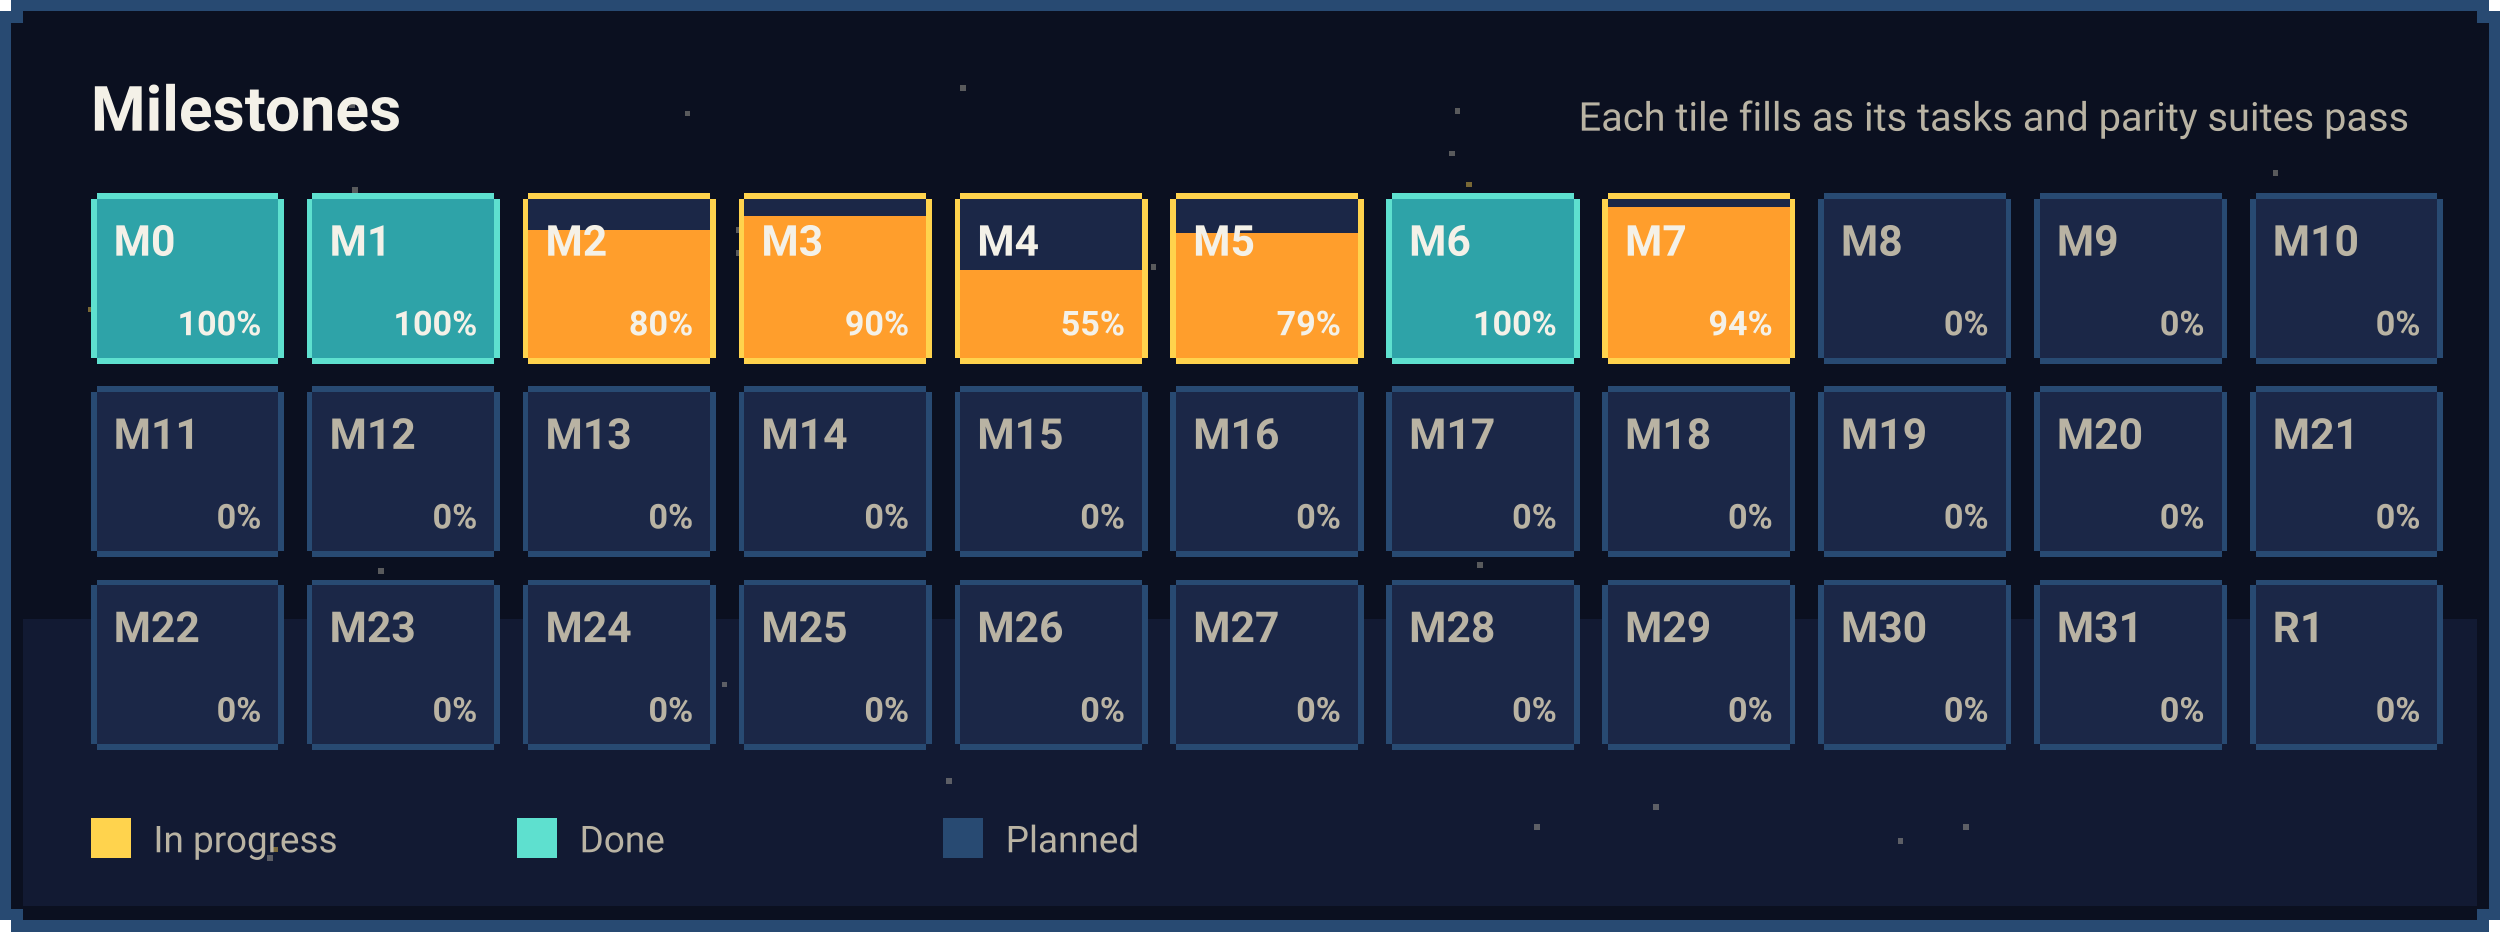
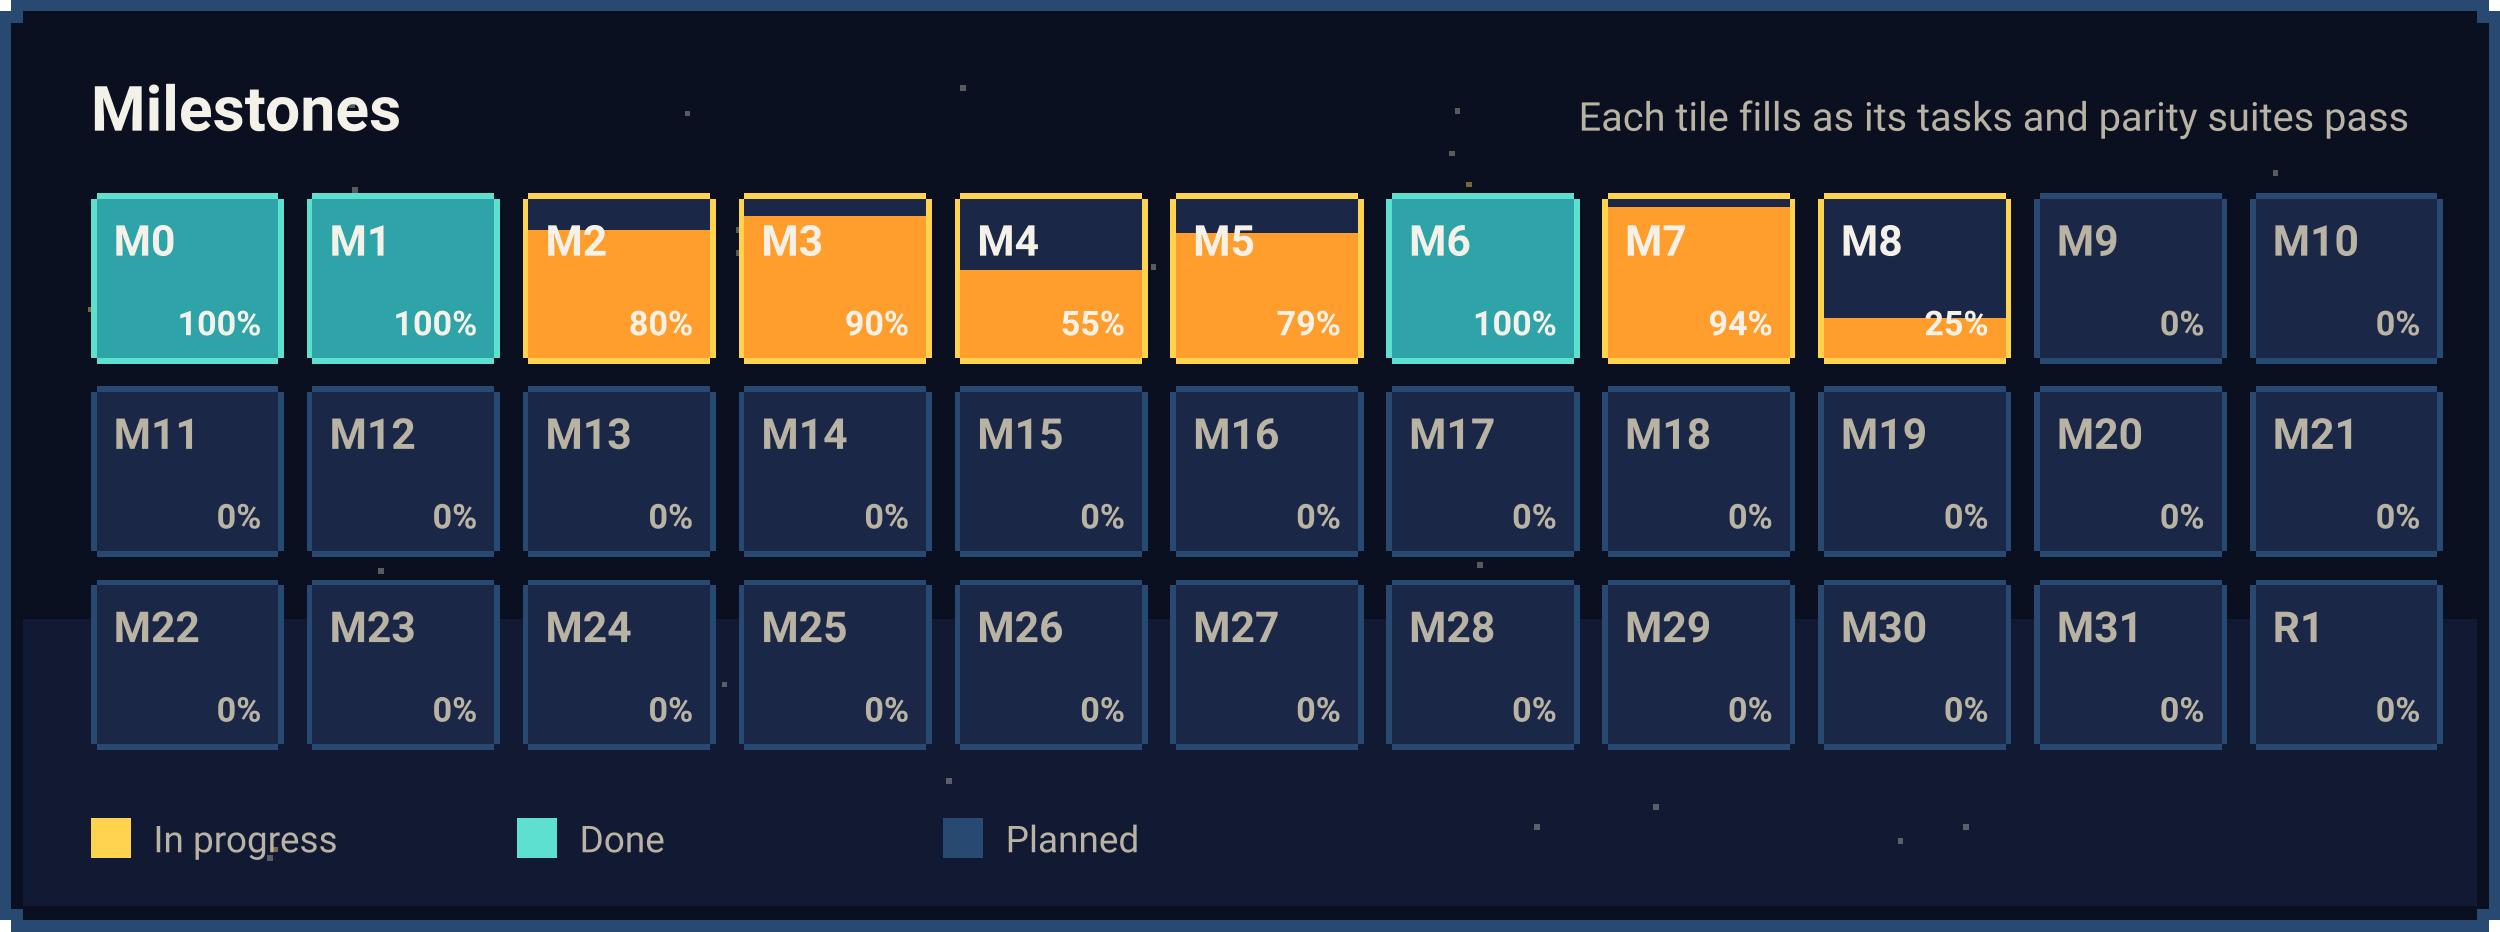
<svg xmlns="http://www.w3.org/2000/svg" width="880" height="328" viewBox="0 0 880 328" shape-rendering="crispEdges">
  <rect x="4" y="0" width="872" height="328" fill="#284A72" />
  <rect x="0" y="4" width="880" height="320" fill="#284A72" />
  <rect x="8" y="4" width="864" height="320" fill="#0B1020" />
  <rect x="4" y="8" width="872" height="312" fill="#0B1020" />
  <rect x="8" y="218" width="864" height="101" fill="#121A33" />
  <rect x="76" y="99" width="2" height="2" fill="#B9B3A3" opacity="0.45" />
  <rect x="607" y="159" width="2" height="2" fill="#FFD34D" opacity="0.45" />
  <rect x="478" y="148" width="2" height="2" fill="#B9B3A3" opacity="0.45" />
  <rect x="609" y="250" width="2" height="2" fill="#B9B3A3" opacity="0.45" />
  <rect x="93" y="138" width="2" height="2" fill="#B9B3A3" opacity="0.45" />
  <rect x="762" y="179" width="2" height="2" fill="#B9B3A3" opacity="0.45" />
  <rect x="133" y="200" width="2" height="2" fill="#B9B3A3" opacity="0.45" />
  <rect x="535" y="238" width="2" height="2" fill="#FFD34D" opacity="0.45" />
  <rect x="691" y="290" width="2" height="2" fill="#B9B3A3" opacity="0.45" />
  <rect x="259" y="80" width="2" height="2" fill="#B9B3A3" opacity="0.45" />
  <rect x="250" y="156" width="2" height="2" fill="#B9B3A3" opacity="0.45" />
  <rect x="90" y="252" width="2" height="2" fill="#B9B3A3" opacity="0.45" />
  <rect x="582" y="283" width="2" height="2" fill="#B9B3A3" opacity="0.45" />
  <rect x="512" y="38" width="2" height="2" fill="#B9B3A3" opacity="0.45" />
  <rect x="540" y="290" width="2" height="2" fill="#B9B3A3" opacity="0.45" />
  <rect x="434" y="179" width="2" height="2" fill="#B9B3A3" opacity="0.45" />
  <rect x="510" y="53" width="2" height="2" fill="#B9B3A3" opacity="0.45" />
  <rect x="242" y="166" width="2" height="2" fill="#B9B3A3" opacity="0.45" />
  <rect x="154" y="120" width="2" height="2" fill="#B9B3A3" opacity="0.45" />
  <rect x="599" y="211" width="2" height="2" fill="#B9B3A3" opacity="0.45" />
  <rect x="516" y="64" width="2" height="2" fill="#FFD34D" opacity="0.45" />
  <rect x="338" y="30" width="2" height="2" fill="#B9B3A3" opacity="0.45" />
  <rect x="254" y="240" width="2" height="2" fill="#B9B3A3" opacity="0.45" />
  <rect x="800" y="60" width="2" height="2" fill="#B9B3A3" opacity="0.45" />
  <rect x="238" y="172" width="2" height="2" fill="#B9B3A3" opacity="0.45" />
  <rect x="318" y="191" width="2" height="2" fill="#FFD34D" opacity="0.45" />
  <rect x="231" y="152" width="2" height="2" fill="#B9B3A3" opacity="0.45" />
  <rect x="687" y="77" width="2" height="2" fill="#B9B3A3" opacity="0.45" />
  <rect x="429" y="217" width="2" height="2" fill="#FFD34D" opacity="0.45" />
  <rect x="96" y="298" width="2" height="2" fill="#FFD34D" opacity="0.45" />
  <rect x="124" y="66" width="2" height="2" fill="#B9B3A3" opacity="0.45" />
  <rect x="259" y="88" width="2" height="2" fill="#B9B3A3" opacity="0.45" />
  <rect x="241" y="39" width="2" height="2" fill="#B9B3A3" opacity="0.45" />
  <rect x="94" y="301" width="2" height="2" fill="#B9B3A3" opacity="0.45" />
  <rect x="31" y="108" width="2" height="2" fill="#FFD34D" opacity="0.45" />
  <rect x="532" y="204" width="2" height="2" fill="#B9B3A3" opacity="0.45" />
  <rect x="34" y="102" width="2" height="2" fill="#B9B3A3" opacity="0.45" />
  <rect x="794" y="169" width="2" height="2" fill="#FFD34D" opacity="0.45" />
  <rect x="687" y="168" width="2" height="2" fill="#B9B3A3" opacity="0.45" />
  <rect x="586" y="89" width="2" height="2" fill="#FFD34D" opacity="0.45" />
  <rect x="520" y="198" width="2" height="2" fill="#B9B3A3" opacity="0.45" />
  <rect x="218" y="222" width="2" height="2" fill="#B9B3A3" opacity="0.45" />
  <rect x="123" y="36" width="2" height="2" fill="#B9B3A3" opacity="0.45" />
  <rect x="117" y="254" width="2" height="2" fill="#FFD34D" opacity="0.45" />
  <rect x="668" y="295" width="2" height="2" fill="#B9B3A3" opacity="0.45" />
  <rect x="383" y="221" width="2" height="2" fill="#B9B3A3" opacity="0.45" />
  <rect x="333" y="274" width="2" height="2" fill="#B9B3A3" opacity="0.45" />
  <rect x="405" y="93" width="2" height="2" fill="#B9B3A3" opacity="0.45" />
  <text x="32" y="46" font-family="'Pixelify Sans', ui-sans-serif, system-ui, -apple-system, 'Segoe UI', Roboto, sans-serif" font-size="22" font-weight="700" fill="#F4F1E8" text-anchor="start">Milestones</text>
  <text x="848" y="46" font-family="'Pixelify Sans', ui-sans-serif, system-ui, -apple-system, 'Segoe UI', Roboto, sans-serif" font-size="14" font-weight="400" fill="#B9B3A3" text-anchor="end">Each tile fills as its tasks and parity suites pass</text>
  <rect x="34" y="68" width="64" height="60" fill="#5EE0CF" />
  <rect x="32" y="70" width="68" height="56" fill="#5EE0CF" />
  <rect x="34" y="70" width="64" height="56" fill="#2EA3A8" />
  <text x="40" y="90" font-family="'Pixelify Sans', ui-sans-serif, system-ui, -apple-system, 'Segoe UI', Roboto, sans-serif" font-size="15" font-weight="700" fill="#F4F1E8" text-anchor="start">M0</text>
  <text x="92" y="118" font-family="'Pixelify Sans', ui-sans-serif, system-ui, -apple-system, 'Segoe UI', Roboto, sans-serif" font-size="12" font-weight="600" fill="#F4F1E8" text-anchor="end">100%</text>
  <rect x="110" y="68" width="64" height="60" fill="#5EE0CF" />
  <rect x="108" y="70" width="68" height="56" fill="#5EE0CF" />
  <rect x="110" y="70" width="64" height="56" fill="#2EA3A8" />
  <text x="116" y="90" font-family="'Pixelify Sans', ui-sans-serif, system-ui, -apple-system, 'Segoe UI', Roboto, sans-serif" font-size="15" font-weight="700" fill="#F4F1E8" text-anchor="start">M1</text>
  <text x="168" y="118" font-family="'Pixelify Sans', ui-sans-serif, system-ui, -apple-system, 'Segoe UI', Roboto, sans-serif" font-size="12" font-weight="600" fill="#F4F1E8" text-anchor="end">100%</text>
  <rect x="186" y="68" width="64" height="60" fill="#FFD34D" />
  <rect x="184" y="70" width="68" height="56" fill="#FFD34D" />
  <rect x="186" y="70" width="64" height="56" fill="#1B2747" />
  <rect x="186" y="81" width="64" height="45" fill="#FF9E2C" />
  <text x="192" y="90" font-family="'Pixelify Sans', ui-sans-serif, system-ui, -apple-system, 'Segoe UI', Roboto, sans-serif" font-size="15" font-weight="700" fill="#F4F1E8" text-anchor="start">M2</text>
  <text x="244" y="118" font-family="'Pixelify Sans', ui-sans-serif, system-ui, -apple-system, 'Segoe UI', Roboto, sans-serif" font-size="12" font-weight="600" fill="#F4F1E8" text-anchor="end">80%</text>
  <rect x="262" y="68" width="64" height="60" fill="#FFD34D" />
  <rect x="260" y="70" width="68" height="56" fill="#FFD34D" />
  <rect x="262" y="70" width="64" height="56" fill="#1B2747" />
  <rect x="262" y="76" width="64" height="50" fill="#FF9E2C" />
  <text x="268" y="90" font-family="'Pixelify Sans', ui-sans-serif, system-ui, -apple-system, 'Segoe UI', Roboto, sans-serif" font-size="15" font-weight="700" fill="#F4F1E8" text-anchor="start">M3</text>
  <text x="320" y="118" font-family="'Pixelify Sans', ui-sans-serif, system-ui, -apple-system, 'Segoe UI', Roboto, sans-serif" font-size="12" font-weight="600" fill="#F4F1E8" text-anchor="end">90%</text>
  <rect x="338" y="68" width="64" height="60" fill="#FFD34D" />
  <rect x="336" y="70" width="68" height="56" fill="#FFD34D" />
  <rect x="338" y="70" width="64" height="56" fill="#1B2747" />
  <rect x="338" y="95" width="64" height="31" fill="#FF9E2C" />
  <text x="344" y="90" font-family="'Pixelify Sans', ui-sans-serif, system-ui, -apple-system, 'Segoe UI', Roboto, sans-serif" font-size="15" font-weight="700" fill="#F4F1E8" text-anchor="start">M4</text>
  <text x="396" y="118" font-family="'Pixelify Sans', ui-sans-serif, system-ui, -apple-system, 'Segoe UI', Roboto, sans-serif" font-size="12" font-weight="600" fill="#F4F1E8" text-anchor="end">55%</text>
  <rect x="414" y="68" width="64" height="60" fill="#FFD34D" />
  <rect x="412" y="70" width="68" height="56" fill="#FFD34D" />
  <rect x="414" y="70" width="64" height="56" fill="#1B2747" />
  <rect x="414" y="82" width="64" height="44" fill="#FF9E2C" />
  <text x="420" y="90" font-family="'Pixelify Sans', ui-sans-serif, system-ui, -apple-system, 'Segoe UI', Roboto, sans-serif" font-size="15" font-weight="700" fill="#F4F1E8" text-anchor="start">M5</text>
  <text x="472" y="118" font-family="'Pixelify Sans', ui-sans-serif, system-ui, -apple-system, 'Segoe UI', Roboto, sans-serif" font-size="12" font-weight="600" fill="#F4F1E8" text-anchor="end">79%</text>
  <rect x="490" y="68" width="64" height="60" fill="#5EE0CF" />
  <rect x="488" y="70" width="68" height="56" fill="#5EE0CF" />
  <rect x="490" y="70" width="64" height="56" fill="#2EA3A8" />
  <text x="496" y="90" font-family="'Pixelify Sans', ui-sans-serif, system-ui, -apple-system, 'Segoe UI', Roboto, sans-serif" font-size="15" font-weight="700" fill="#F4F1E8" text-anchor="start">M6</text>
  <text x="548" y="118" font-family="'Pixelify Sans', ui-sans-serif, system-ui, -apple-system, 'Segoe UI', Roboto, sans-serif" font-size="12" font-weight="600" fill="#F4F1E8" text-anchor="end">100%</text>
  <rect x="566" y="68" width="64" height="60" fill="#FFD34D" />
  <rect x="564" y="70" width="68" height="56" fill="#FFD34D" />
  <rect x="566" y="70" width="64" height="56" fill="#1B2747" />
  <rect x="566" y="73" width="64" height="53" fill="#FF9E2C" />
  <text x="572" y="90" font-family="'Pixelify Sans', ui-sans-serif, system-ui, -apple-system, 'Segoe UI', Roboto, sans-serif" font-size="15" font-weight="700" fill="#F4F1E8" text-anchor="start">M7</text>
  <text x="624" y="118" font-family="'Pixelify Sans', ui-sans-serif, system-ui, -apple-system, 'Segoe UI', Roboto, sans-serif" font-size="12" font-weight="600" fill="#F4F1E8" text-anchor="end">94%</text>
-   <rect x="642" y="68" width="64" height="60" fill="#284A72" />
-   <rect x="640" y="70" width="68" height="56" fill="#284A72" />
+   <rect x="642" y="68" width="64" height="60" fill="#FFD34D" />
+   <rect x="640" y="70" width="68" height="56" fill="#FFD34D" />
  <rect x="642" y="70" width="64" height="56" fill="#1B2747" />
-   <text x="648" y="90" font-family="'Pixelify Sans', ui-sans-serif, system-ui, -apple-system, 'Segoe UI', Roboto, sans-serif" font-size="15" font-weight="700" fill="#B9B3A3" text-anchor="start">M8</text>
-   <text x="700" y="118" font-family="'Pixelify Sans', ui-sans-serif, system-ui, -apple-system, 'Segoe UI', Roboto, sans-serif" font-size="12" font-weight="600" fill="#B9B3A3" text-anchor="end">0%</text>
+   <rect x="642" y="112" width="64" height="14" fill="#FF9E2C" />
+   <text x="648" y="90" font-family="'Pixelify Sans', ui-sans-serif, system-ui, -apple-system, 'Segoe UI', Roboto, sans-serif" font-size="15" font-weight="700" fill="#F4F1E8" text-anchor="start">M8</text>
+   <text x="700" y="118" font-family="'Pixelify Sans', ui-sans-serif, system-ui, -apple-system, 'Segoe UI', Roboto, sans-serif" font-size="12" font-weight="600" fill="#F4F1E8" text-anchor="end">25%</text>
  <rect x="718" y="68" width="64" height="60" fill="#284A72" />
  <rect x="716" y="70" width="68" height="56" fill="#284A72" />
  <rect x="718" y="70" width="64" height="56" fill="#1B2747" />
  <text x="724" y="90" font-family="'Pixelify Sans', ui-sans-serif, system-ui, -apple-system, 'Segoe UI', Roboto, sans-serif" font-size="15" font-weight="700" fill="#B9B3A3" text-anchor="start">M9</text>
  <text x="776" y="118" font-family="'Pixelify Sans', ui-sans-serif, system-ui, -apple-system, 'Segoe UI', Roboto, sans-serif" font-size="12" font-weight="600" fill="#B9B3A3" text-anchor="end">0%</text>
  <rect x="794" y="68" width="64" height="60" fill="#284A72" />
  <rect x="792" y="70" width="68" height="56" fill="#284A72" />
  <rect x="794" y="70" width="64" height="56" fill="#1B2747" />
  <text x="800" y="90" font-family="'Pixelify Sans', ui-sans-serif, system-ui, -apple-system, 'Segoe UI', Roboto, sans-serif" font-size="15" font-weight="700" fill="#B9B3A3" text-anchor="start">M10</text>
  <text x="852" y="118" font-family="'Pixelify Sans', ui-sans-serif, system-ui, -apple-system, 'Segoe UI', Roboto, sans-serif" font-size="12" font-weight="600" fill="#B9B3A3" text-anchor="end">0%</text>
  <rect x="34" y="136" width="64" height="60" fill="#284A72" />
  <rect x="32" y="138" width="68" height="56" fill="#284A72" />
  <rect x="34" y="138" width="64" height="56" fill="#1B2747" />
  <text x="40" y="158" font-family="'Pixelify Sans', ui-sans-serif, system-ui, -apple-system, 'Segoe UI', Roboto, sans-serif" font-size="15" font-weight="700" fill="#B9B3A3" text-anchor="start">M11</text>
  <text x="92" y="186" font-family="'Pixelify Sans', ui-sans-serif, system-ui, -apple-system, 'Segoe UI', Roboto, sans-serif" font-size="12" font-weight="600" fill="#B9B3A3" text-anchor="end">0%</text>
  <rect x="110" y="136" width="64" height="60" fill="#284A72" />
  <rect x="108" y="138" width="68" height="56" fill="#284A72" />
  <rect x="110" y="138" width="64" height="56" fill="#1B2747" />
  <text x="116" y="158" font-family="'Pixelify Sans', ui-sans-serif, system-ui, -apple-system, 'Segoe UI', Roboto, sans-serif" font-size="15" font-weight="700" fill="#B9B3A3" text-anchor="start">M12</text>
  <text x="168" y="186" font-family="'Pixelify Sans', ui-sans-serif, system-ui, -apple-system, 'Segoe UI', Roboto, sans-serif" font-size="12" font-weight="600" fill="#B9B3A3" text-anchor="end">0%</text>
  <rect x="186" y="136" width="64" height="60" fill="#284A72" />
  <rect x="184" y="138" width="68" height="56" fill="#284A72" />
  <rect x="186" y="138" width="64" height="56" fill="#1B2747" />
  <text x="192" y="158" font-family="'Pixelify Sans', ui-sans-serif, system-ui, -apple-system, 'Segoe UI', Roboto, sans-serif" font-size="15" font-weight="700" fill="#B9B3A3" text-anchor="start">M13</text>
  <text x="244" y="186" font-family="'Pixelify Sans', ui-sans-serif, system-ui, -apple-system, 'Segoe UI', Roboto, sans-serif" font-size="12" font-weight="600" fill="#B9B3A3" text-anchor="end">0%</text>
  <rect x="262" y="136" width="64" height="60" fill="#284A72" />
  <rect x="260" y="138" width="68" height="56" fill="#284A72" />
  <rect x="262" y="138" width="64" height="56" fill="#1B2747" />
  <text x="268" y="158" font-family="'Pixelify Sans', ui-sans-serif, system-ui, -apple-system, 'Segoe UI', Roboto, sans-serif" font-size="15" font-weight="700" fill="#B9B3A3" text-anchor="start">M14</text>
  <text x="320" y="186" font-family="'Pixelify Sans', ui-sans-serif, system-ui, -apple-system, 'Segoe UI', Roboto, sans-serif" font-size="12" font-weight="600" fill="#B9B3A3" text-anchor="end">0%</text>
  <rect x="338" y="136" width="64" height="60" fill="#284A72" />
  <rect x="336" y="138" width="68" height="56" fill="#284A72" />
  <rect x="338" y="138" width="64" height="56" fill="#1B2747" />
  <text x="344" y="158" font-family="'Pixelify Sans', ui-sans-serif, system-ui, -apple-system, 'Segoe UI', Roboto, sans-serif" font-size="15" font-weight="700" fill="#B9B3A3" text-anchor="start">M15</text>
  <text x="396" y="186" font-family="'Pixelify Sans', ui-sans-serif, system-ui, -apple-system, 'Segoe UI', Roboto, sans-serif" font-size="12" font-weight="600" fill="#B9B3A3" text-anchor="end">0%</text>
  <rect x="414" y="136" width="64" height="60" fill="#284A72" />
  <rect x="412" y="138" width="68" height="56" fill="#284A72" />
  <rect x="414" y="138" width="64" height="56" fill="#1B2747" />
  <text x="420" y="158" font-family="'Pixelify Sans', ui-sans-serif, system-ui, -apple-system, 'Segoe UI', Roboto, sans-serif" font-size="15" font-weight="700" fill="#B9B3A3" text-anchor="start">M16</text>
  <text x="472" y="186" font-family="'Pixelify Sans', ui-sans-serif, system-ui, -apple-system, 'Segoe UI', Roboto, sans-serif" font-size="12" font-weight="600" fill="#B9B3A3" text-anchor="end">0%</text>
  <rect x="490" y="136" width="64" height="60" fill="#284A72" />
  <rect x="488" y="138" width="68" height="56" fill="#284A72" />
  <rect x="490" y="138" width="64" height="56" fill="#1B2747" />
  <text x="496" y="158" font-family="'Pixelify Sans', ui-sans-serif, system-ui, -apple-system, 'Segoe UI', Roboto, sans-serif" font-size="15" font-weight="700" fill="#B9B3A3" text-anchor="start">M17</text>
  <text x="548" y="186" font-family="'Pixelify Sans', ui-sans-serif, system-ui, -apple-system, 'Segoe UI', Roboto, sans-serif" font-size="12" font-weight="600" fill="#B9B3A3" text-anchor="end">0%</text>
  <rect x="566" y="136" width="64" height="60" fill="#284A72" />
  <rect x="564" y="138" width="68" height="56" fill="#284A72" />
  <rect x="566" y="138" width="64" height="56" fill="#1B2747" />
  <text x="572" y="158" font-family="'Pixelify Sans', ui-sans-serif, system-ui, -apple-system, 'Segoe UI', Roboto, sans-serif" font-size="15" font-weight="700" fill="#B9B3A3" text-anchor="start">M18</text>
  <text x="624" y="186" font-family="'Pixelify Sans', ui-sans-serif, system-ui, -apple-system, 'Segoe UI', Roboto, sans-serif" font-size="12" font-weight="600" fill="#B9B3A3" text-anchor="end">0%</text>
  <rect x="642" y="136" width="64" height="60" fill="#284A72" />
  <rect x="640" y="138" width="68" height="56" fill="#284A72" />
  <rect x="642" y="138" width="64" height="56" fill="#1B2747" />
  <text x="648" y="158" font-family="'Pixelify Sans', ui-sans-serif, system-ui, -apple-system, 'Segoe UI', Roboto, sans-serif" font-size="15" font-weight="700" fill="#B9B3A3" text-anchor="start">M19</text>
  <text x="700" y="186" font-family="'Pixelify Sans', ui-sans-serif, system-ui, -apple-system, 'Segoe UI', Roboto, sans-serif" font-size="12" font-weight="600" fill="#B9B3A3" text-anchor="end">0%</text>
  <rect x="718" y="136" width="64" height="60" fill="#284A72" />
  <rect x="716" y="138" width="68" height="56" fill="#284A72" />
  <rect x="718" y="138" width="64" height="56" fill="#1B2747" />
  <text x="724" y="158" font-family="'Pixelify Sans', ui-sans-serif, system-ui, -apple-system, 'Segoe UI', Roboto, sans-serif" font-size="15" font-weight="700" fill="#B9B3A3" text-anchor="start">M20</text>
  <text x="776" y="186" font-family="'Pixelify Sans', ui-sans-serif, system-ui, -apple-system, 'Segoe UI', Roboto, sans-serif" font-size="12" font-weight="600" fill="#B9B3A3" text-anchor="end">0%</text>
  <rect x="794" y="136" width="64" height="60" fill="#284A72" />
  <rect x="792" y="138" width="68" height="56" fill="#284A72" />
  <rect x="794" y="138" width="64" height="56" fill="#1B2747" />
  <text x="800" y="158" font-family="'Pixelify Sans', ui-sans-serif, system-ui, -apple-system, 'Segoe UI', Roboto, sans-serif" font-size="15" font-weight="700" fill="#B9B3A3" text-anchor="start">M21</text>
  <text x="852" y="186" font-family="'Pixelify Sans', ui-sans-serif, system-ui, -apple-system, 'Segoe UI', Roboto, sans-serif" font-size="12" font-weight="600" fill="#B9B3A3" text-anchor="end">0%</text>
  <rect x="34" y="204" width="64" height="60" fill="#284A72" />
  <rect x="32" y="206" width="68" height="56" fill="#284A72" />
  <rect x="34" y="206" width="64" height="56" fill="#1B2747" />
  <text x="40" y="226" font-family="'Pixelify Sans', ui-sans-serif, system-ui, -apple-system, 'Segoe UI', Roboto, sans-serif" font-size="15" font-weight="700" fill="#B9B3A3" text-anchor="start">M22</text>
  <text x="92" y="254" font-family="'Pixelify Sans', ui-sans-serif, system-ui, -apple-system, 'Segoe UI', Roboto, sans-serif" font-size="12" font-weight="600" fill="#B9B3A3" text-anchor="end">0%</text>
  <rect x="110" y="204" width="64" height="60" fill="#284A72" />
  <rect x="108" y="206" width="68" height="56" fill="#284A72" />
  <rect x="110" y="206" width="64" height="56" fill="#1B2747" />
  <text x="116" y="226" font-family="'Pixelify Sans', ui-sans-serif, system-ui, -apple-system, 'Segoe UI', Roboto, sans-serif" font-size="15" font-weight="700" fill="#B9B3A3" text-anchor="start">M23</text>
  <text x="168" y="254" font-family="'Pixelify Sans', ui-sans-serif, system-ui, -apple-system, 'Segoe UI', Roboto, sans-serif" font-size="12" font-weight="600" fill="#B9B3A3" text-anchor="end">0%</text>
  <rect x="186" y="204" width="64" height="60" fill="#284A72" />
  <rect x="184" y="206" width="68" height="56" fill="#284A72" />
  <rect x="186" y="206" width="64" height="56" fill="#1B2747" />
  <text x="192" y="226" font-family="'Pixelify Sans', ui-sans-serif, system-ui, -apple-system, 'Segoe UI', Roboto, sans-serif" font-size="15" font-weight="700" fill="#B9B3A3" text-anchor="start">M24</text>
  <text x="244" y="254" font-family="'Pixelify Sans', ui-sans-serif, system-ui, -apple-system, 'Segoe UI', Roboto, sans-serif" font-size="12" font-weight="600" fill="#B9B3A3" text-anchor="end">0%</text>
  <rect x="262" y="204" width="64" height="60" fill="#284A72" />
  <rect x="260" y="206" width="68" height="56" fill="#284A72" />
  <rect x="262" y="206" width="64" height="56" fill="#1B2747" />
  <text x="268" y="226" font-family="'Pixelify Sans', ui-sans-serif, system-ui, -apple-system, 'Segoe UI', Roboto, sans-serif" font-size="15" font-weight="700" fill="#B9B3A3" text-anchor="start">M25</text>
  <text x="320" y="254" font-family="'Pixelify Sans', ui-sans-serif, system-ui, -apple-system, 'Segoe UI', Roboto, sans-serif" font-size="12" font-weight="600" fill="#B9B3A3" text-anchor="end">0%</text>
  <rect x="338" y="204" width="64" height="60" fill="#284A72" />
  <rect x="336" y="206" width="68" height="56" fill="#284A72" />
  <rect x="338" y="206" width="64" height="56" fill="#1B2747" />
  <text x="344" y="226" font-family="'Pixelify Sans', ui-sans-serif, system-ui, -apple-system, 'Segoe UI', Roboto, sans-serif" font-size="15" font-weight="700" fill="#B9B3A3" text-anchor="start">M26</text>
  <text x="396" y="254" font-family="'Pixelify Sans', ui-sans-serif, system-ui, -apple-system, 'Segoe UI', Roboto, sans-serif" font-size="12" font-weight="600" fill="#B9B3A3" text-anchor="end">0%</text>
  <rect x="414" y="204" width="64" height="60" fill="#284A72" />
  <rect x="412" y="206" width="68" height="56" fill="#284A72" />
  <rect x="414" y="206" width="64" height="56" fill="#1B2747" />
  <text x="420" y="226" font-family="'Pixelify Sans', ui-sans-serif, system-ui, -apple-system, 'Segoe UI', Roboto, sans-serif" font-size="15" font-weight="700" fill="#B9B3A3" text-anchor="start">M27</text>
  <text x="472" y="254" font-family="'Pixelify Sans', ui-sans-serif, system-ui, -apple-system, 'Segoe UI', Roboto, sans-serif" font-size="12" font-weight="600" fill="#B9B3A3" text-anchor="end">0%</text>
  <rect x="490" y="204" width="64" height="60" fill="#284A72" />
  <rect x="488" y="206" width="68" height="56" fill="#284A72" />
  <rect x="490" y="206" width="64" height="56" fill="#1B2747" />
  <text x="496" y="226" font-family="'Pixelify Sans', ui-sans-serif, system-ui, -apple-system, 'Segoe UI', Roboto, sans-serif" font-size="15" font-weight="700" fill="#B9B3A3" text-anchor="start">M28</text>
  <text x="548" y="254" font-family="'Pixelify Sans', ui-sans-serif, system-ui, -apple-system, 'Segoe UI', Roboto, sans-serif" font-size="12" font-weight="600" fill="#B9B3A3" text-anchor="end">0%</text>
  <rect x="566" y="204" width="64" height="60" fill="#284A72" />
  <rect x="564" y="206" width="68" height="56" fill="#284A72" />
  <rect x="566" y="206" width="64" height="56" fill="#1B2747" />
  <text x="572" y="226" font-family="'Pixelify Sans', ui-sans-serif, system-ui, -apple-system, 'Segoe UI', Roboto, sans-serif" font-size="15" font-weight="700" fill="#B9B3A3" text-anchor="start">M29</text>
  <text x="624" y="254" font-family="'Pixelify Sans', ui-sans-serif, system-ui, -apple-system, 'Segoe UI', Roboto, sans-serif" font-size="12" font-weight="600" fill="#B9B3A3" text-anchor="end">0%</text>
  <rect x="642" y="204" width="64" height="60" fill="#284A72" />
  <rect x="640" y="206" width="68" height="56" fill="#284A72" />
  <rect x="642" y="206" width="64" height="56" fill="#1B2747" />
  <text x="648" y="226" font-family="'Pixelify Sans', ui-sans-serif, system-ui, -apple-system, 'Segoe UI', Roboto, sans-serif" font-size="15" font-weight="700" fill="#B9B3A3" text-anchor="start">M30</text>
  <text x="700" y="254" font-family="'Pixelify Sans', ui-sans-serif, system-ui, -apple-system, 'Segoe UI', Roboto, sans-serif" font-size="12" font-weight="600" fill="#B9B3A3" text-anchor="end">0%</text>
  <rect x="718" y="204" width="64" height="60" fill="#284A72" />
  <rect x="716" y="206" width="68" height="56" fill="#284A72" />
  <rect x="718" y="206" width="64" height="56" fill="#1B2747" />
  <text x="724" y="226" font-family="'Pixelify Sans', ui-sans-serif, system-ui, -apple-system, 'Segoe UI', Roboto, sans-serif" font-size="15" font-weight="700" fill="#B9B3A3" text-anchor="start">M31</text>
  <text x="776" y="254" font-family="'Pixelify Sans', ui-sans-serif, system-ui, -apple-system, 'Segoe UI', Roboto, sans-serif" font-size="12" font-weight="600" fill="#B9B3A3" text-anchor="end">0%</text>
  <rect x="794" y="204" width="64" height="60" fill="#284A72" />
  <rect x="792" y="206" width="68" height="56" fill="#284A72" />
  <rect x="794" y="206" width="64" height="56" fill="#1B2747" />
  <text x="800" y="226" font-family="'Pixelify Sans', ui-sans-serif, system-ui, -apple-system, 'Segoe UI', Roboto, sans-serif" font-size="15" font-weight="700" fill="#B9B3A3" text-anchor="start">R1</text>
  <text x="852" y="254" font-family="'Pixelify Sans', ui-sans-serif, system-ui, -apple-system, 'Segoe UI', Roboto, sans-serif" font-size="12" font-weight="600" fill="#B9B3A3" text-anchor="end">0%</text>
  <rect x="32" y="288" width="14" height="14" fill="#FFD34D" />
  <text x="54" y="300" font-family="'Pixelify Sans', ui-sans-serif, system-ui, -apple-system, 'Segoe UI', Roboto, sans-serif" font-size="13" font-weight="400" fill="#B9B3A3" text-anchor="start">In progress</text>
  <rect x="182" y="288" width="14" height="14" fill="#5EE0CF" />
  <text x="204" y="300" font-family="'Pixelify Sans', ui-sans-serif, system-ui, -apple-system, 'Segoe UI', Roboto, sans-serif" font-size="13" font-weight="400" fill="#B9B3A3" text-anchor="start">Done</text>
  <rect x="332" y="288" width="14" height="14" fill="#284A72" />
  <text x="354" y="300" font-family="'Pixelify Sans', ui-sans-serif, system-ui, -apple-system, 'Segoe UI', Roboto, sans-serif" font-size="13" font-weight="400" fill="#B9B3A3" text-anchor="start">Planned</text>
</svg>
